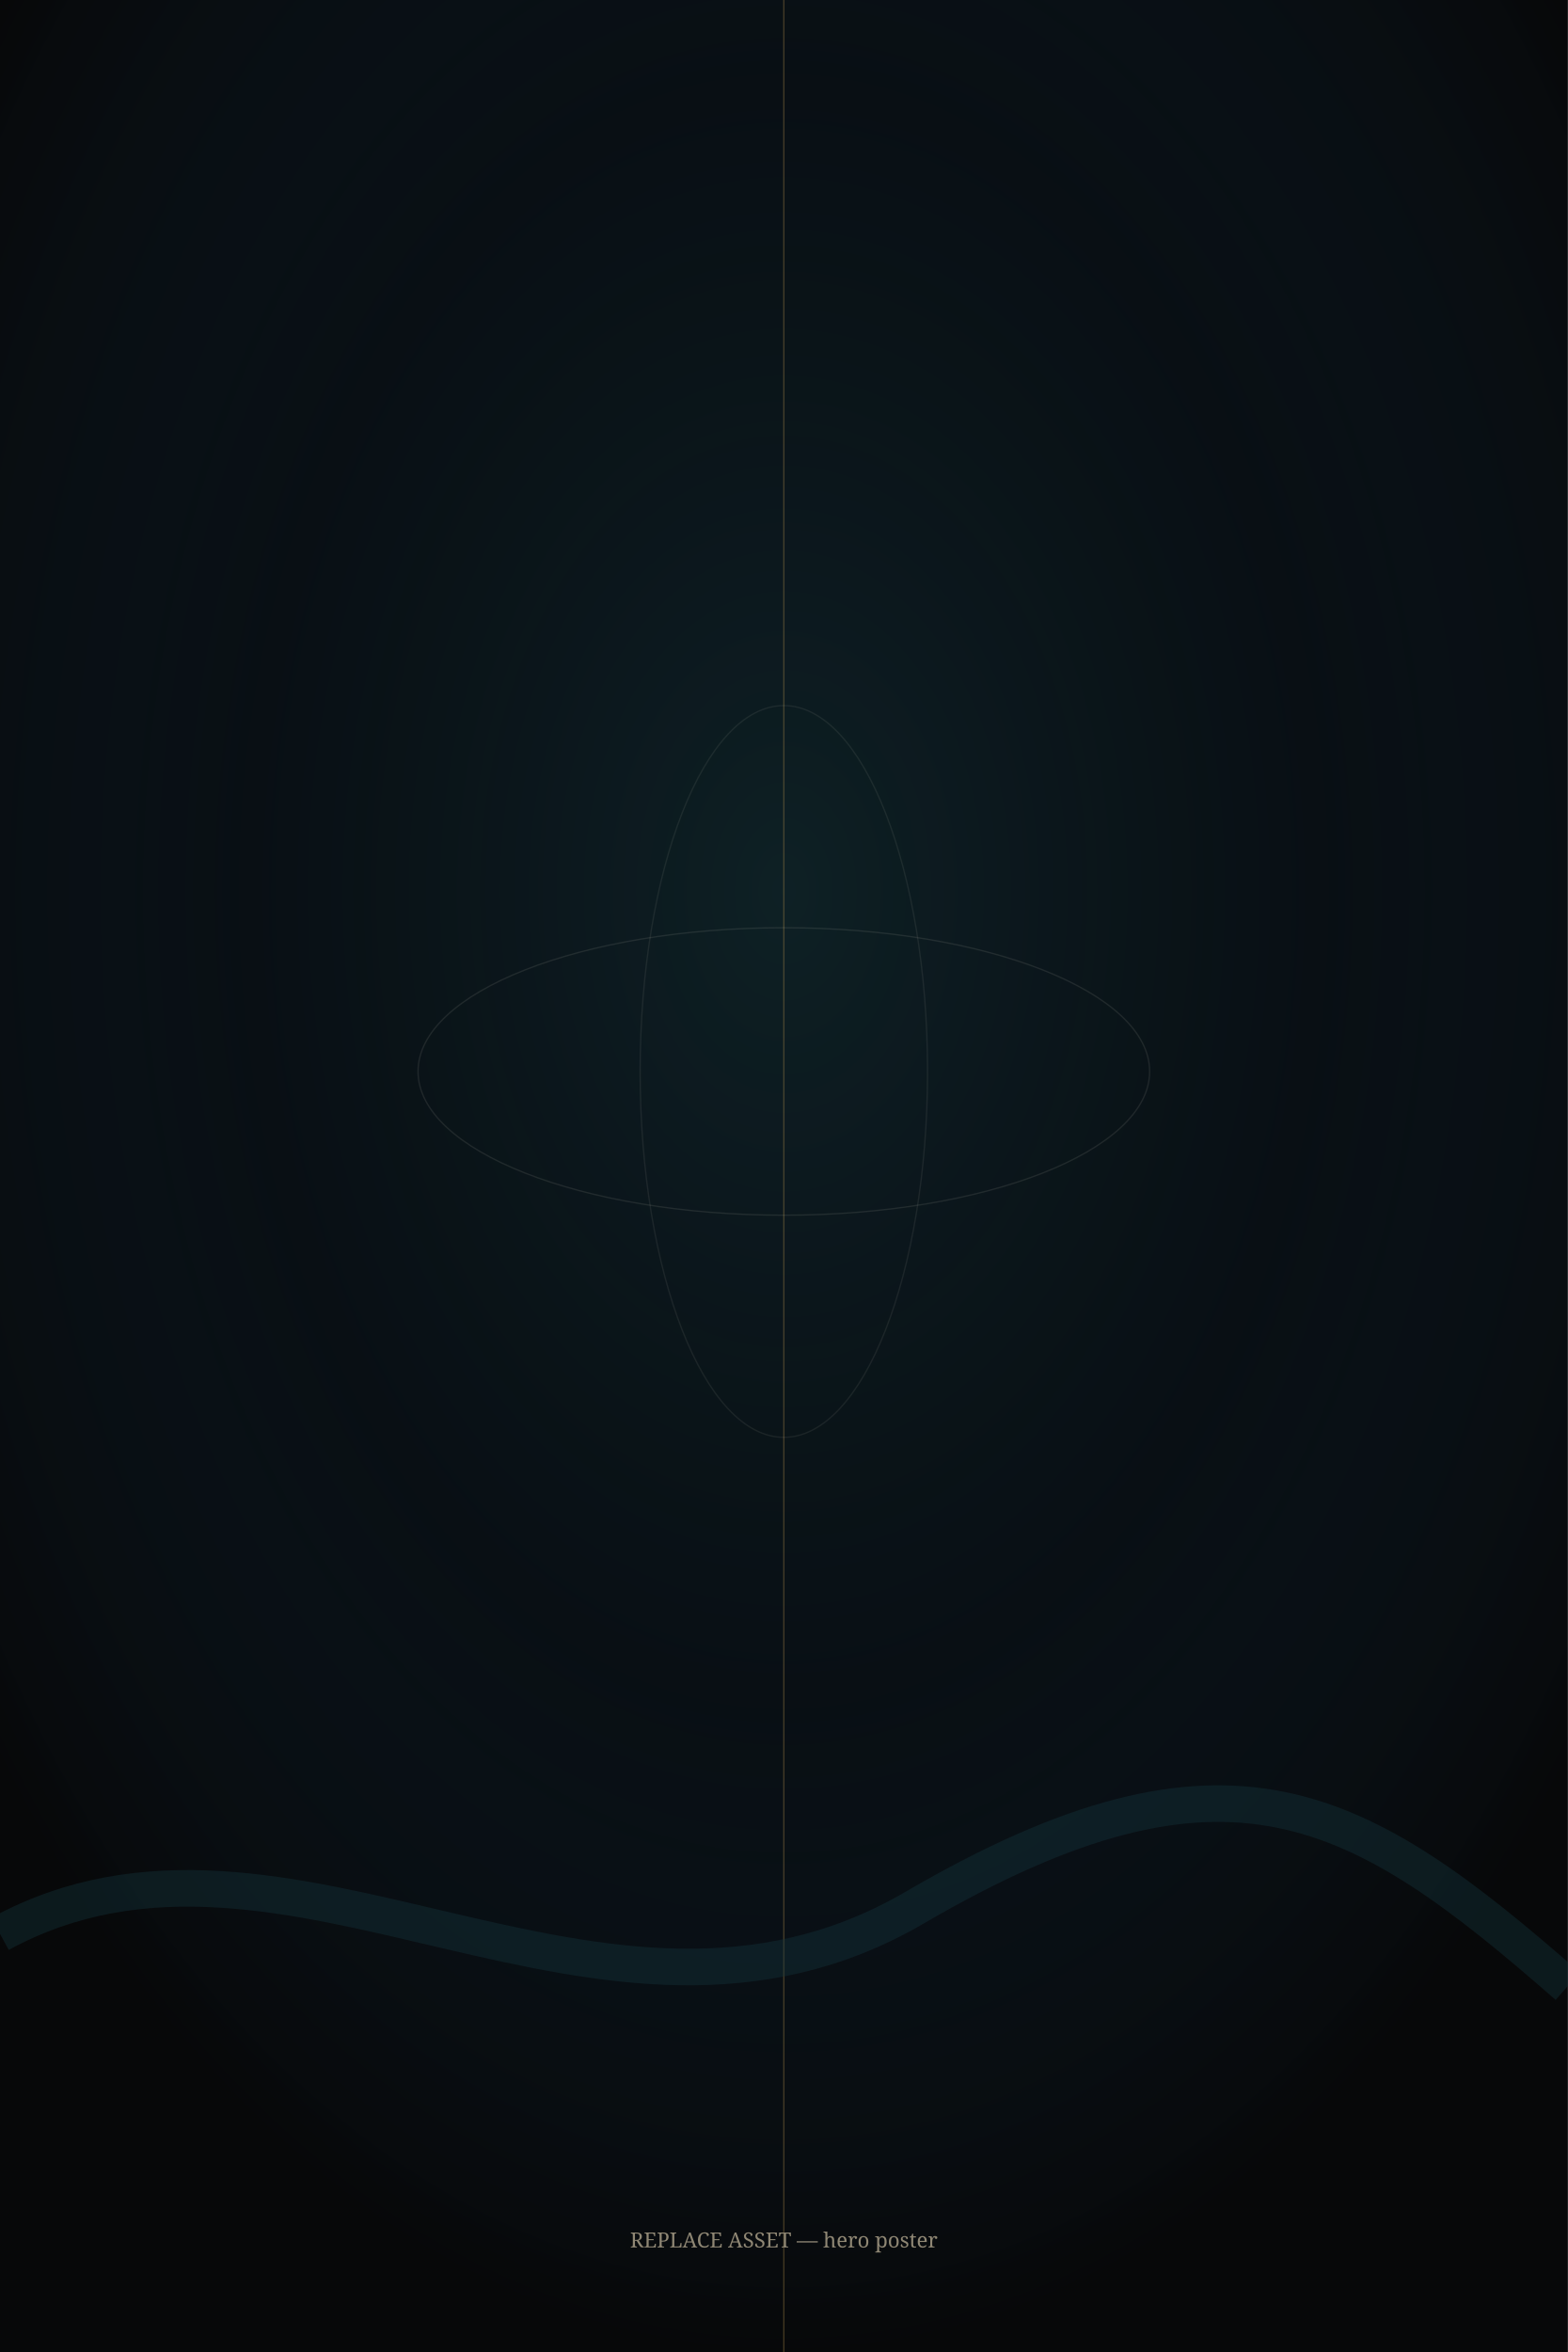
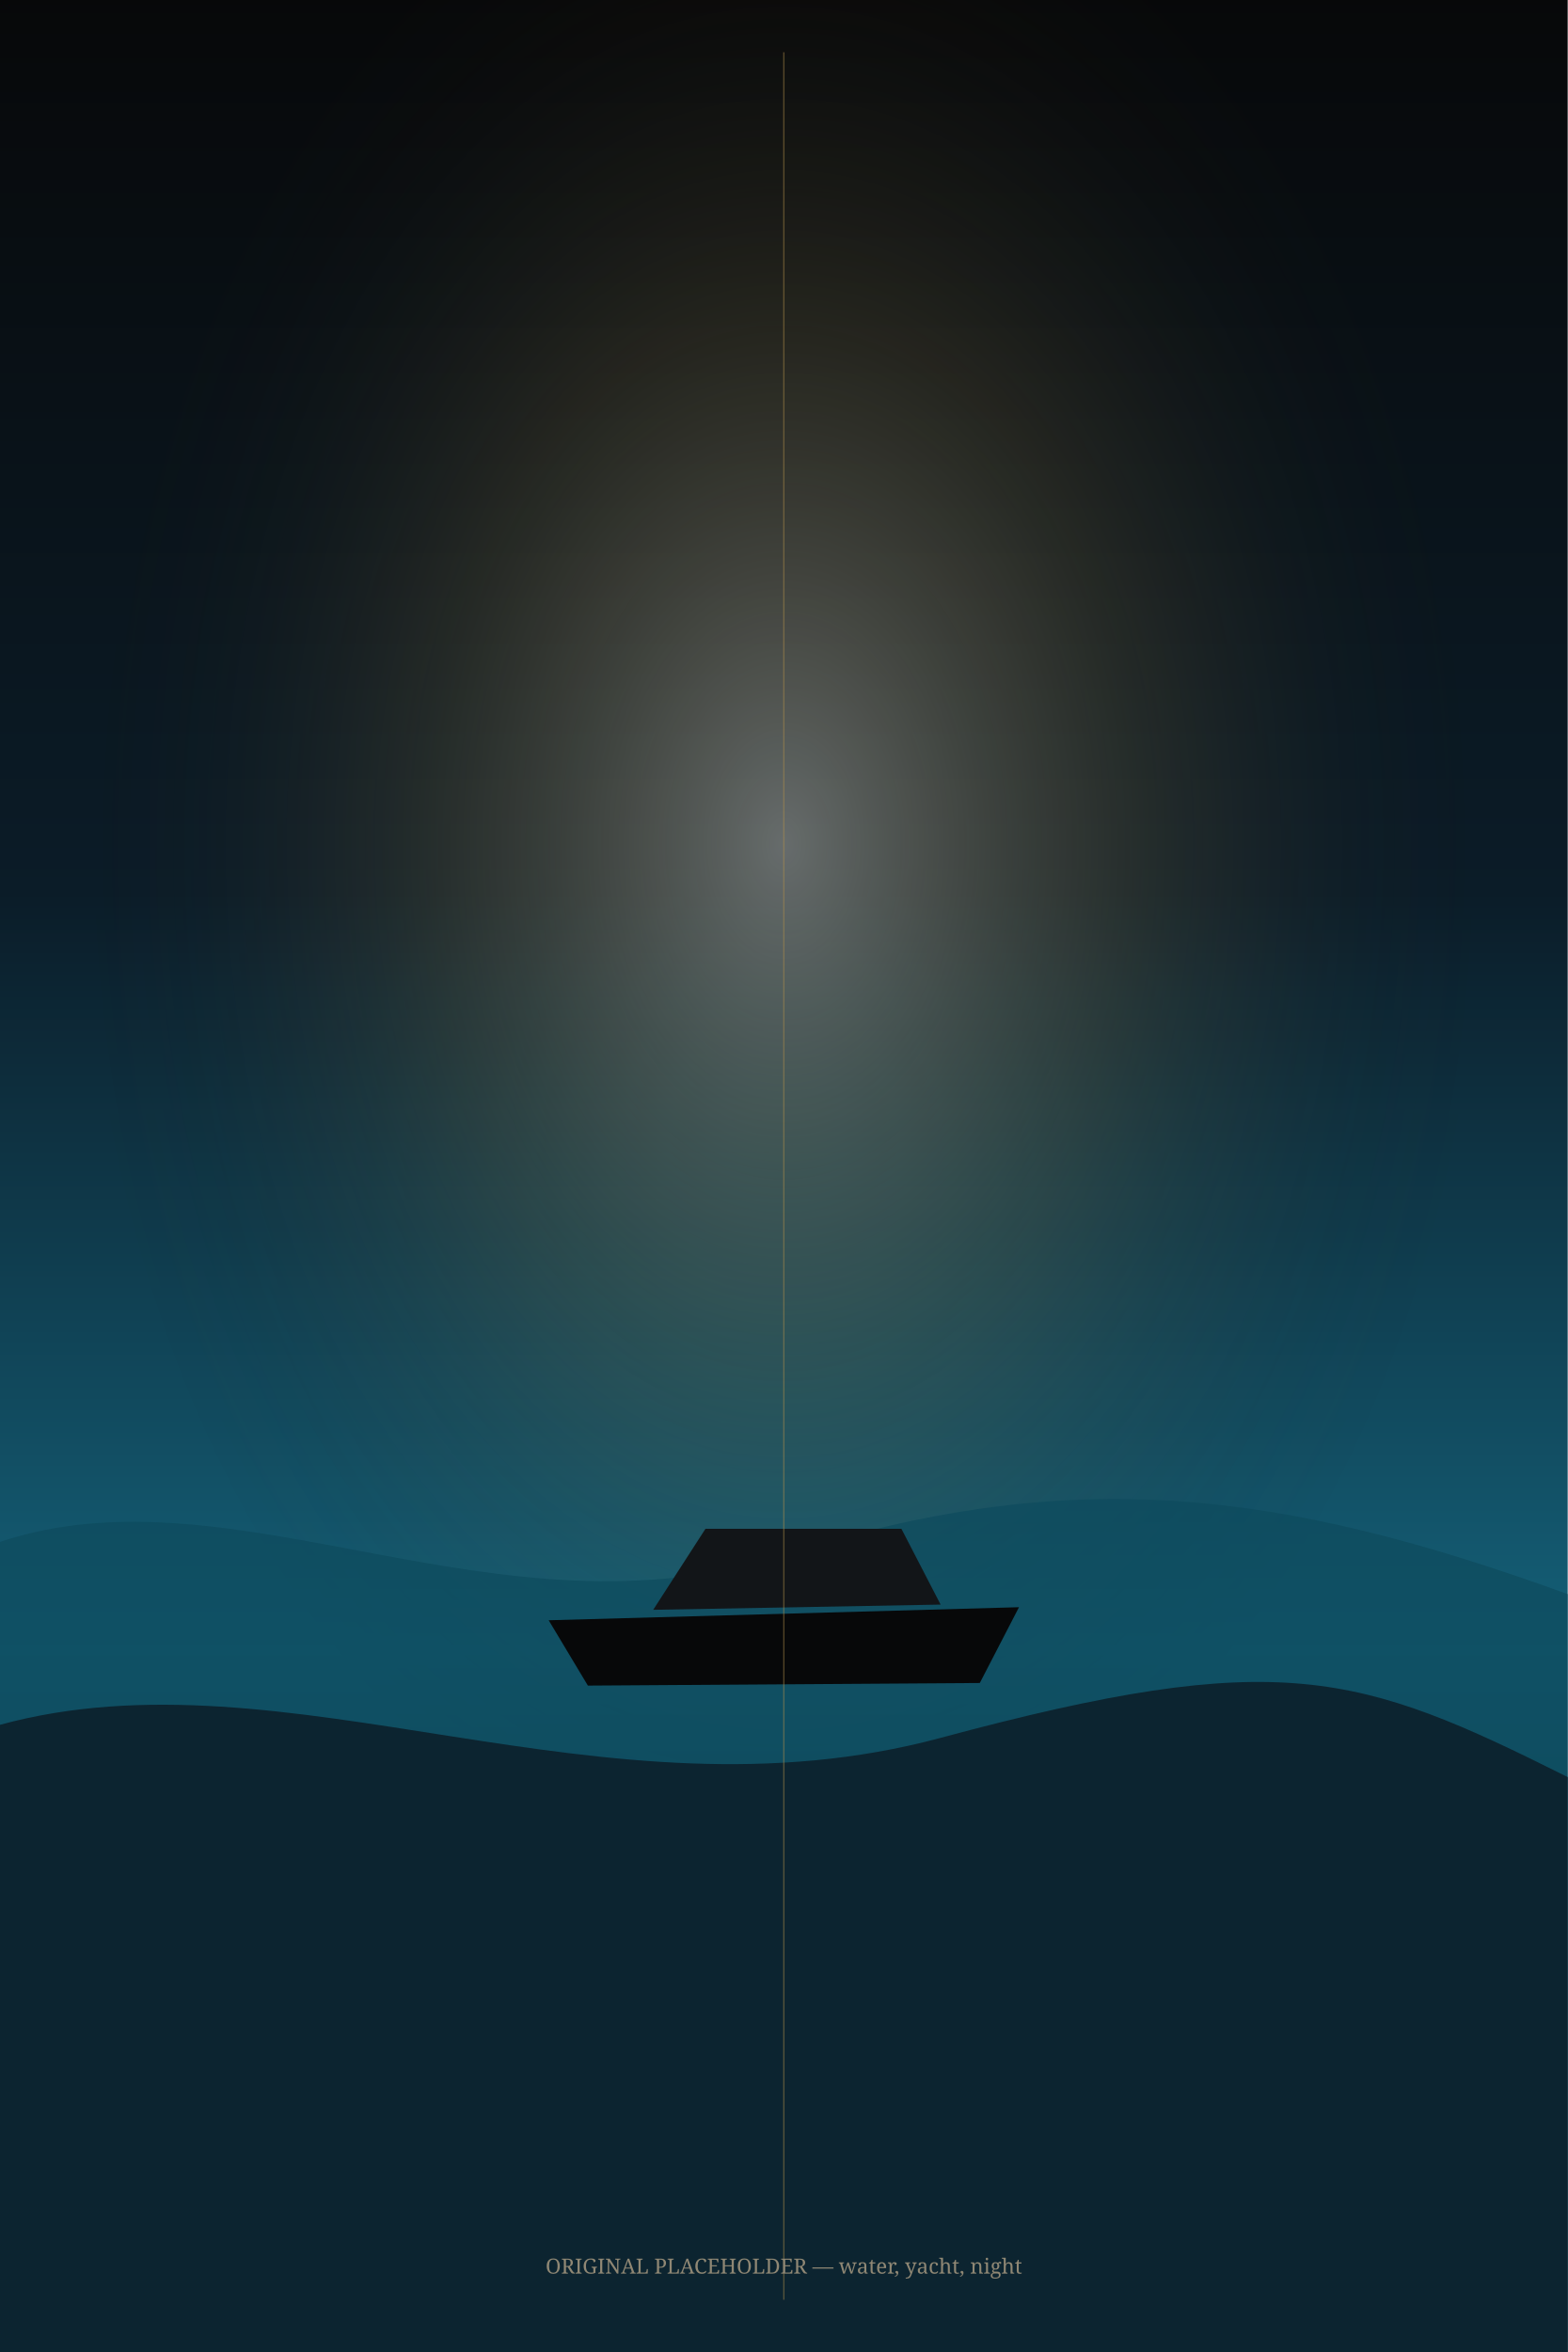
- <svg xmlns="http://www.w3.org/2000/svg" viewBox="0 0 1200 1800">
+ <svg xmlns="http://www.w3.org/2000/svg" viewBox="0 0 1200 1800" role="img" aria-label="Original placeholder — cinematic water hero">
  <defs>
-     <radialGradient id="night" cx="50%" cy="38%" r="62%">
-       <stop offset="0%" stop-color="#14343c" stop-opacity="0.55" />
-       <stop offset="55%" stop-color="#0c1c28" stop-opacity="0.35" />
-       <stop offset="100%" stop-color="#070809" stop-opacity="1" />
+     <linearGradient id="nightsky" x1="0" y1="0" x2="0" y2="1">
+       <stop offset="0%" stop-color="#070809" />
+       <stop offset="38%" stop-color="#0b1c28" />
+       <stop offset="70%" stop-color="#146078" />
+       <stop offset="100%" stop-color="#0a2430" />
+     </linearGradient>
+     <radialGradient id="goldglow" cx="50%" cy="36%" r="45%">
+       <stop offset="0%" stop-color="#efe6d4" stop-opacity="0.4" />
+       <stop offset="50%" stop-color="#b08d4a" stop-opacity="0.16" />
+       <stop offset="100%" stop-color="#070809" stop-opacity="0" />
    </radialGradient>
  </defs>
-   <rect width="1200" height="1800" fill="#070809" />
-   <rect width="1200" height="1800" fill="url(#night)" />
-   <path d="M600 0 V1800" stroke="#b08d4a" stroke-width="1" opacity="0.35" />
-   <ellipse cx="600" cy="820" rx="280" ry="110" fill="none" stroke="#efe6d4" opacity="0.1" />
-   <ellipse cx="600" cy="820" rx="110" ry="280" fill="none" stroke="#efe6d4" opacity="0.08" />
-   <path d="M0 1480 C 220 1360, 460 1600, 700 1460 S 1040 1380, 1200 1520" fill="none" stroke="#14343c" stroke-width="28" opacity="0.4" />
-   <text x="600" y="1720" text-anchor="middle" fill="#8f8774" font-size="16" font-family="Georgia, serif">REPLACE ASSET — hero poster</text>
+   <rect width="1200" height="1800" fill="url(#nightsky)" />
+   <rect width="1200" height="1800" fill="url(#goldglow)" />
+   <path d="M0 1180 C 180 1120 380 1260 600 1190 S 980 1140 1200 1220 V1800 H0 Z" fill="#0d4a5c" opacity="0.7" />
+   <path d="M0 1320 C 220 1260 460 1400 720 1330 S 1040 1280 1200 1360 V1800 H0 Z" fill="#0c2430" />
+   <path d="M420 1240 L 780 1230 L 750 1288 L 450 1290 Z" fill="#070809" />
+   <path d="M500 1232 L 720 1228 L 690 1170 H 540 Z" fill="#121518" />
+   <line x1="600" y1="40" x2="600" y2="1760" stroke="#b08d4a" stroke-width="1" opacity="0.45" />
+   <text x="600" y="1740" text-anchor="middle" fill="#8f8774" font-size="16" font-family="Georgia, serif">ORIGINAL PLACEHOLDER — water, yacht, night</text>
</svg>
